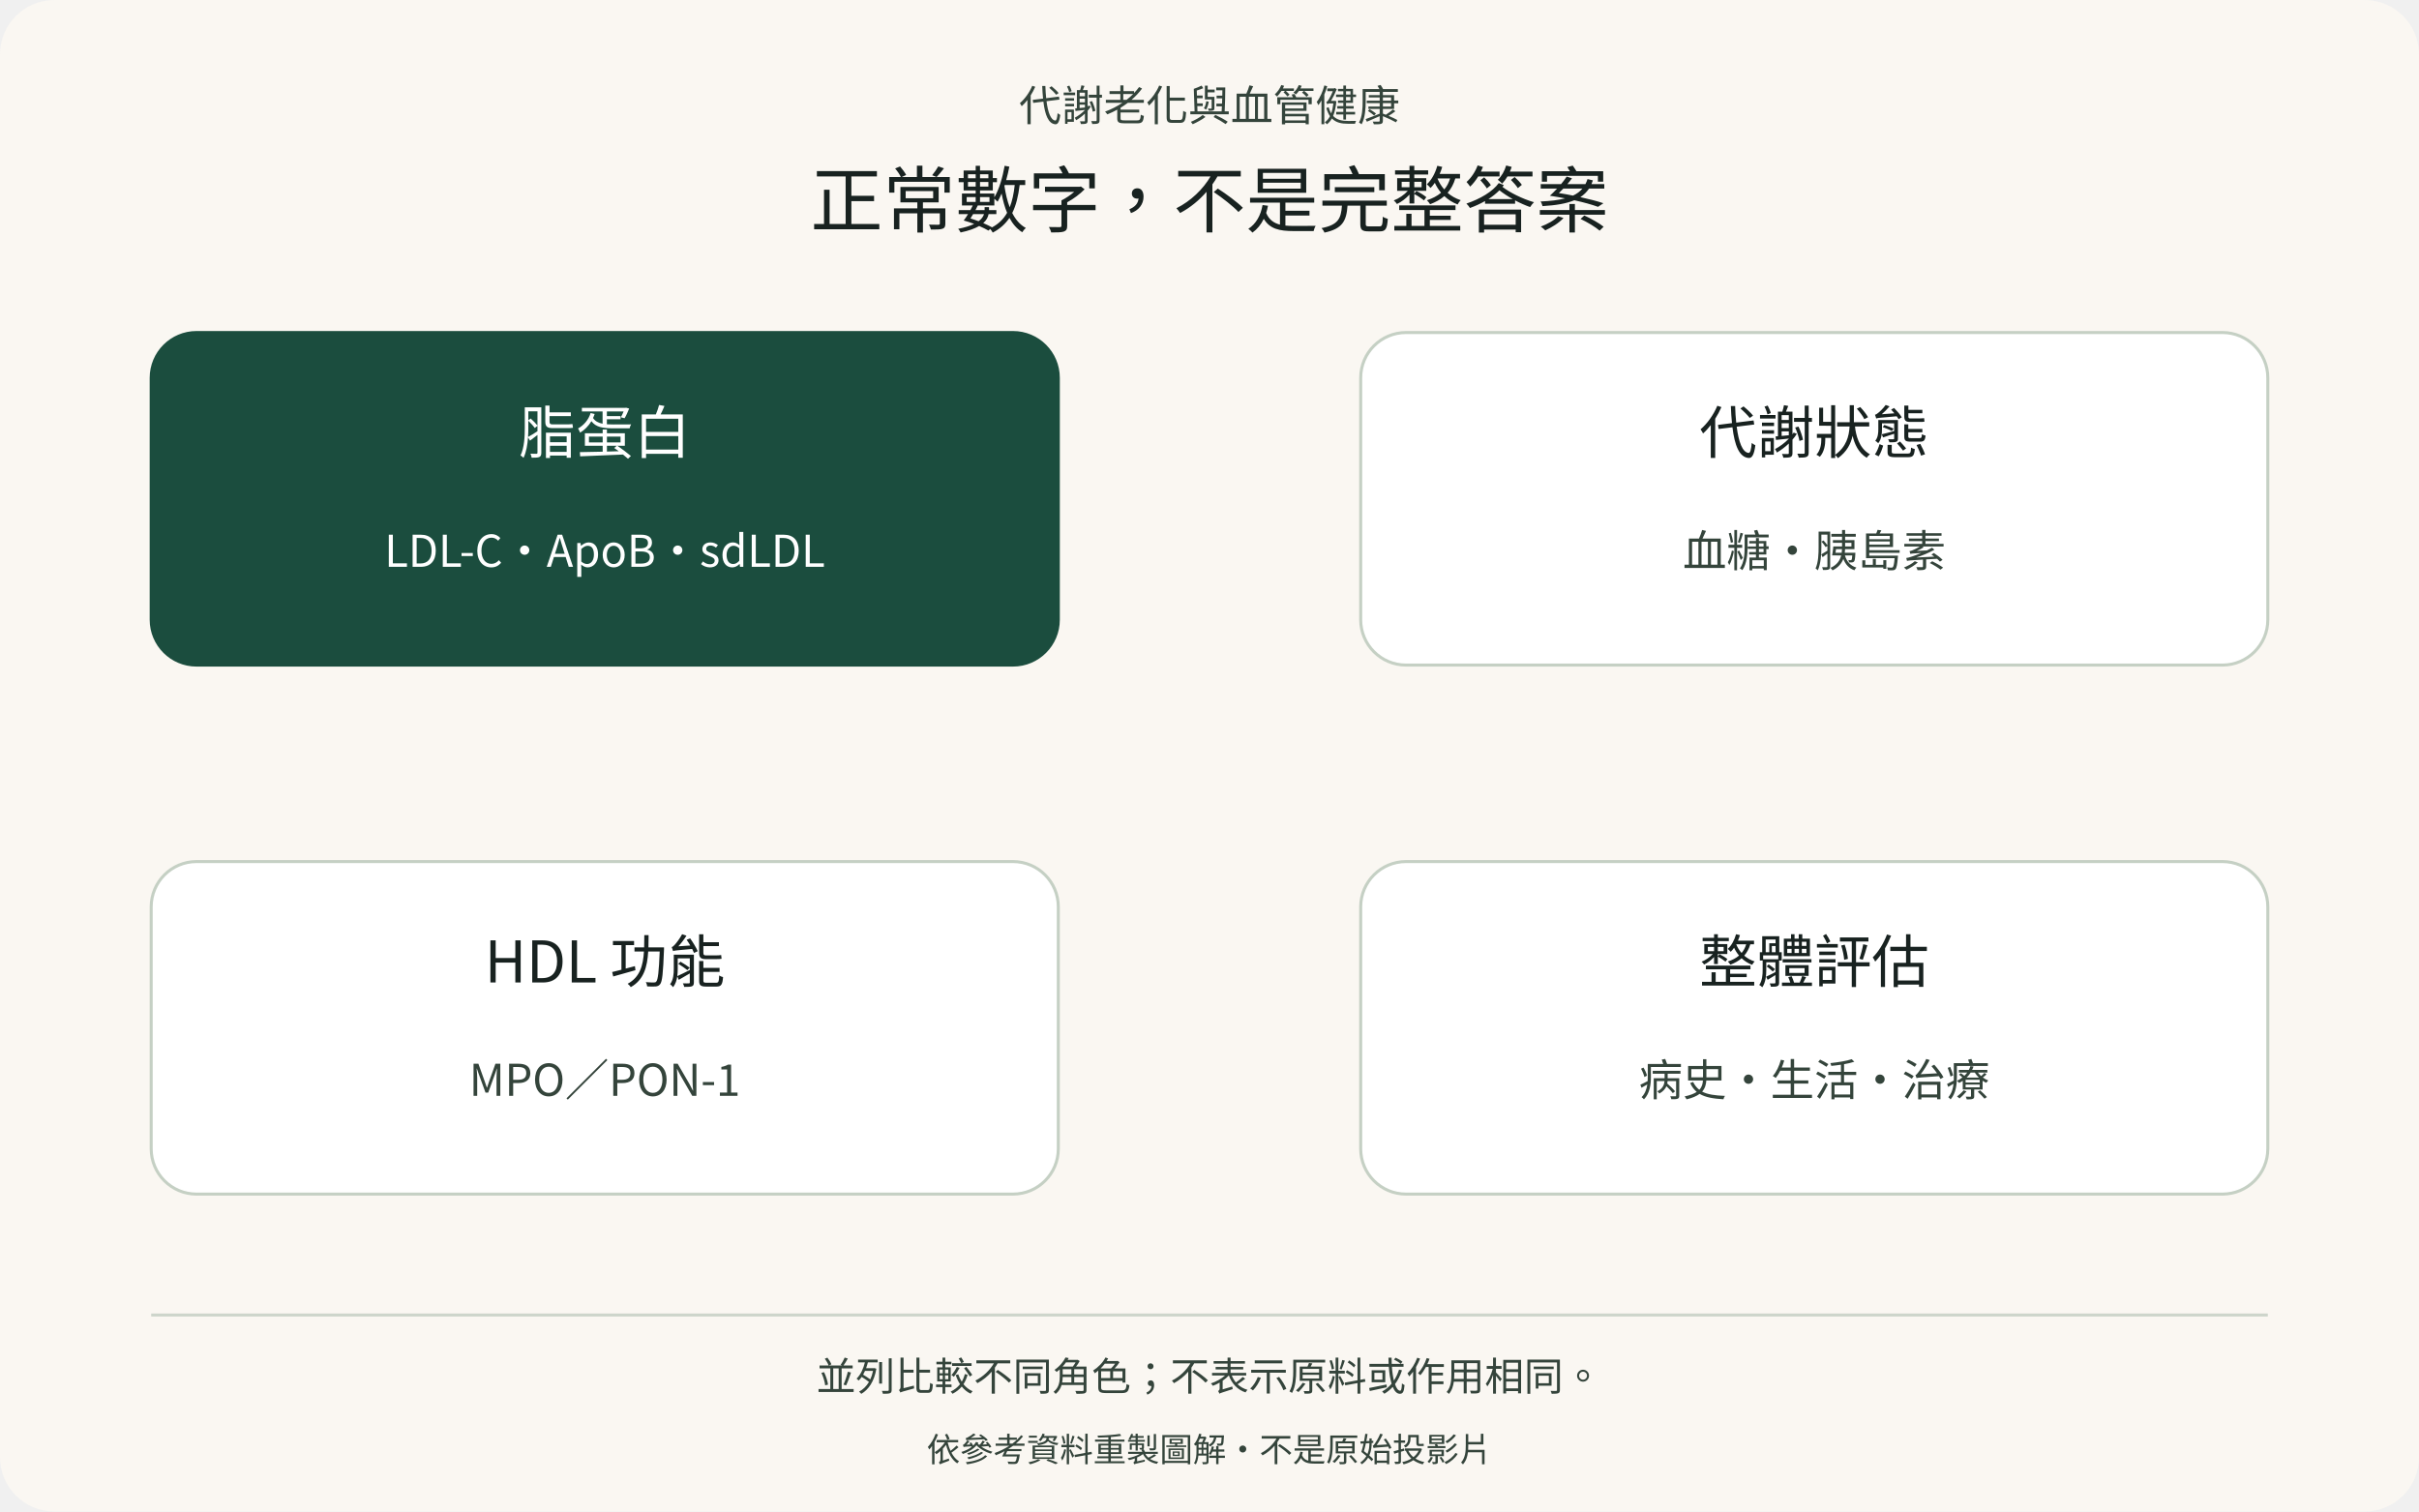
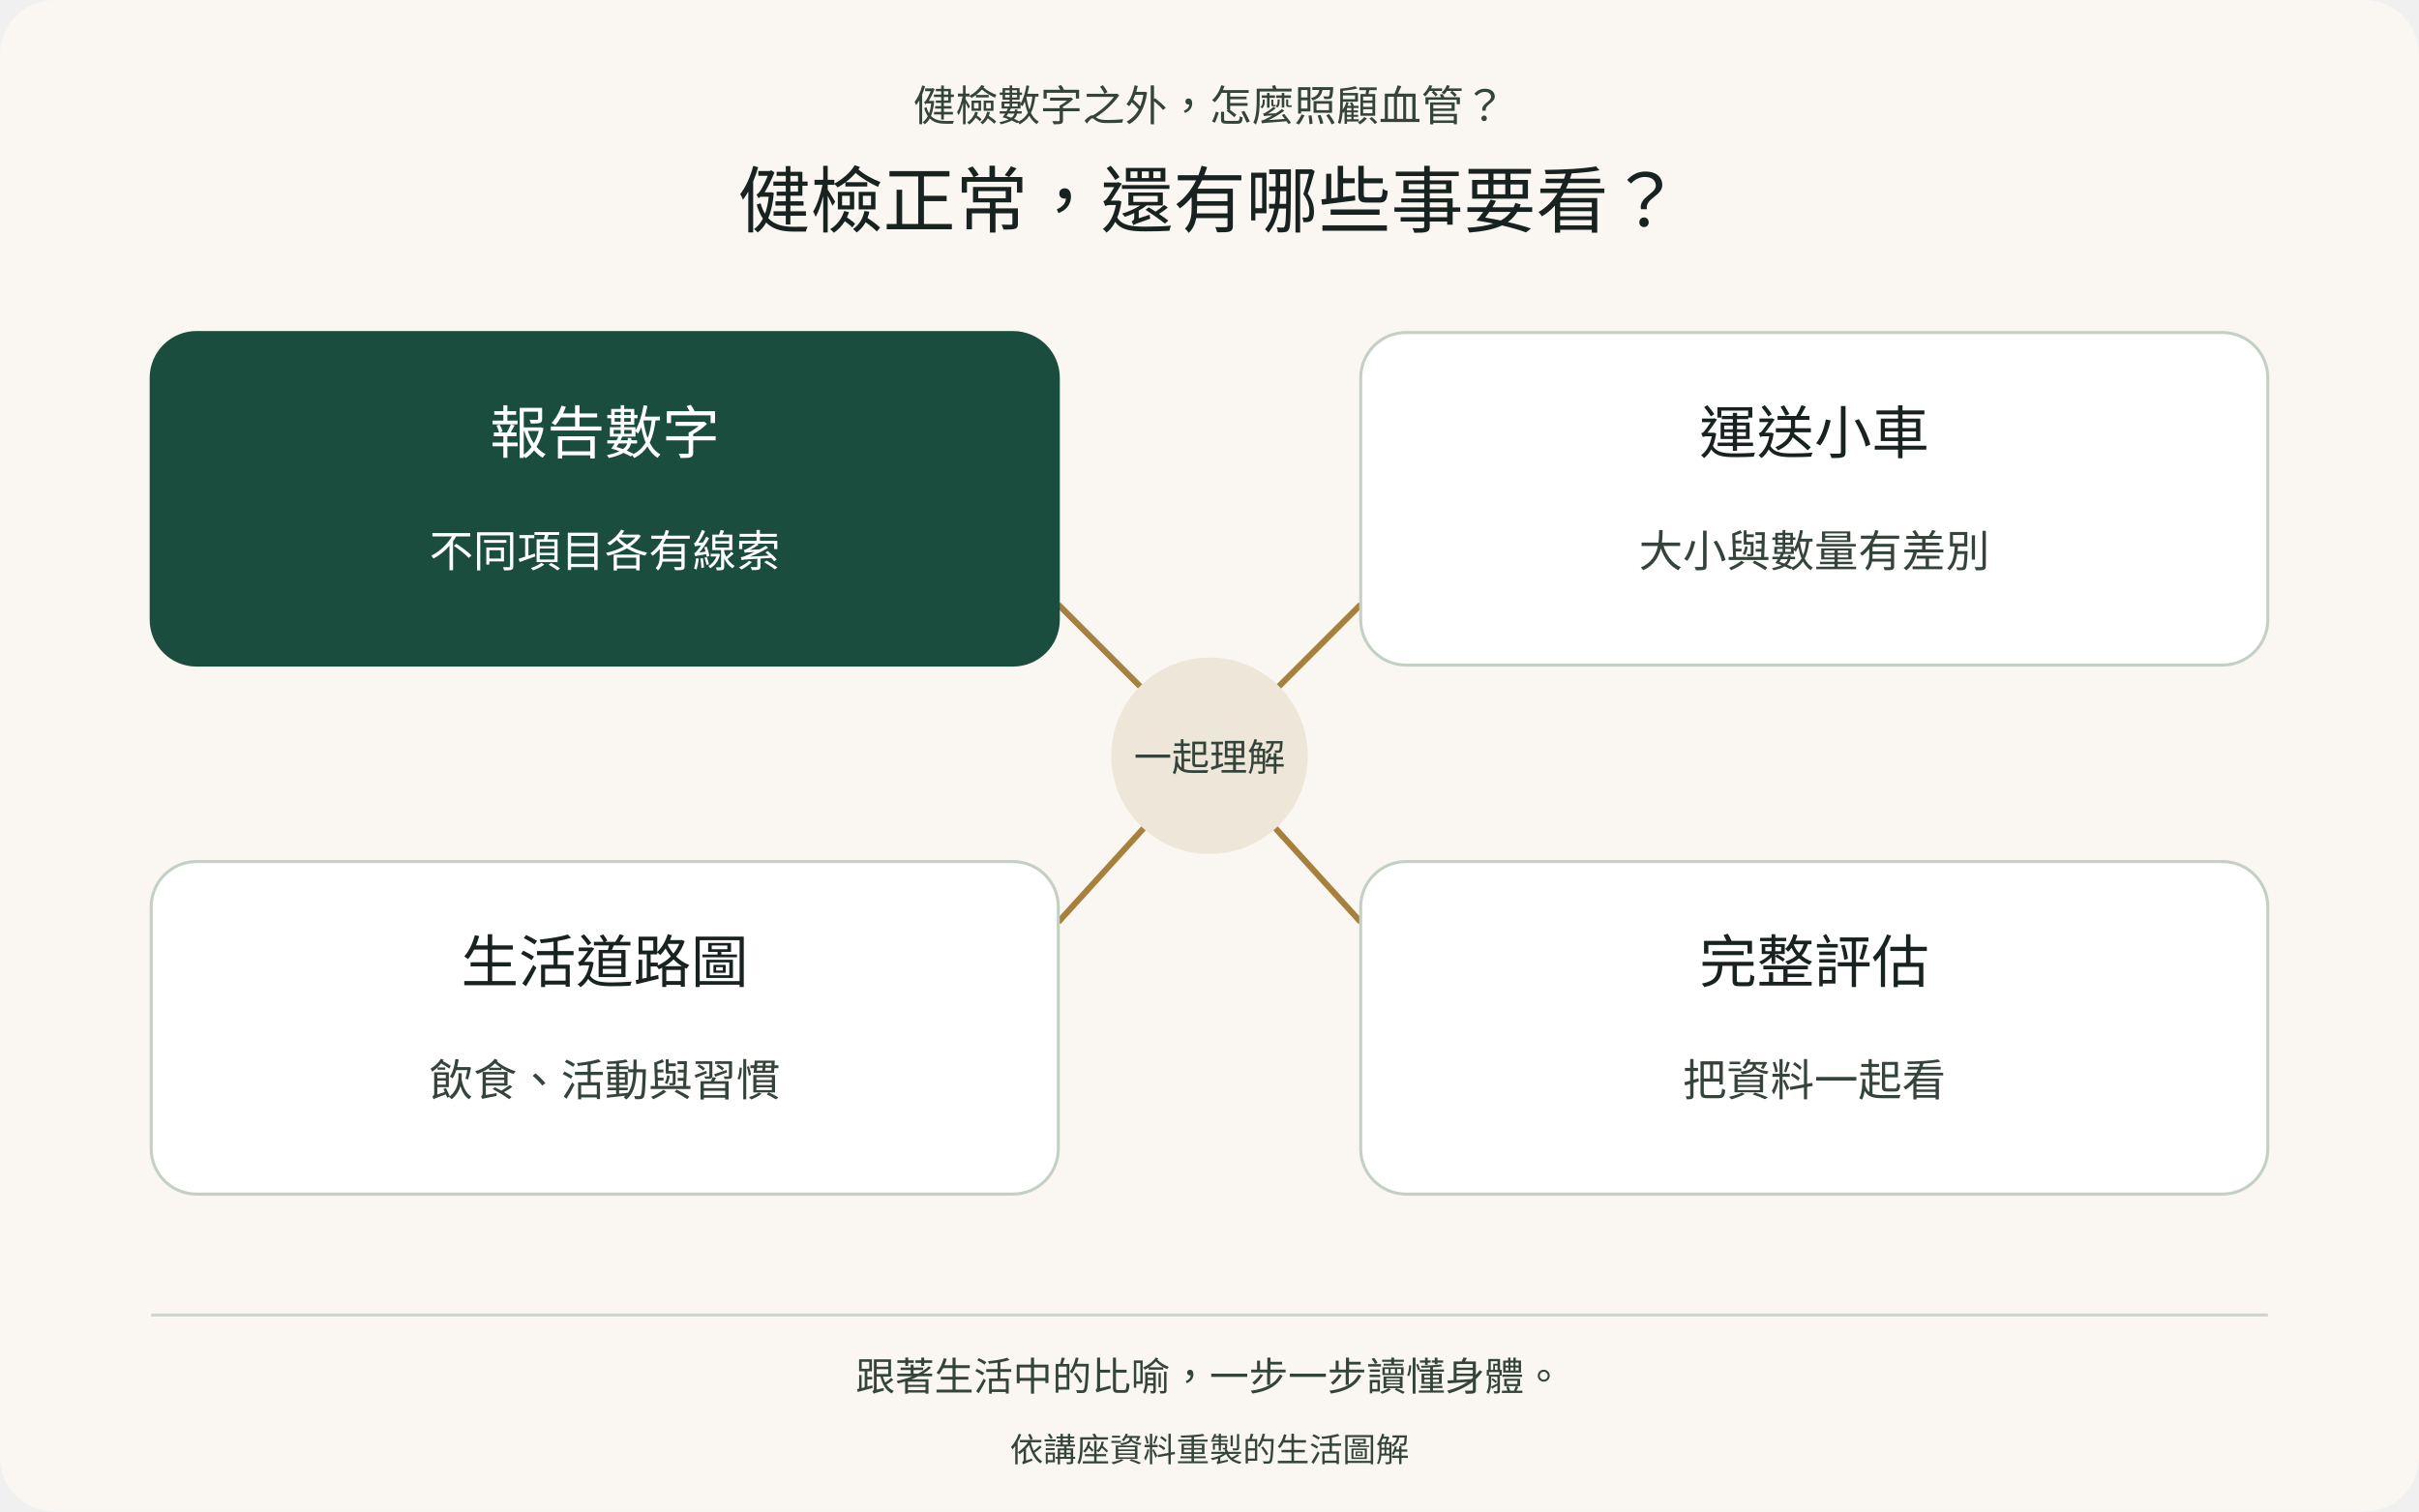
<svg xmlns="http://www.w3.org/2000/svg" width="1600" height="1000" viewBox="0 0 1600 1000" role="img" aria-labelledby="title desc">
  <defs>
    <marker id="arrow" viewBox="0 0 10 10" refX="9" refY="5" markerWidth="4" markerHeight="4" orient="auto">
      <path d="M0 0 10 5 0 10" fill="#A7803D" />
    </marker>
  </defs>
  <rect width="1600" height="1000" rx="36" fill="#FAF7F2" />
  <g font-family="-apple-system,BlinkMacSystemFont,'Noto Sans CJK TC','PingFang TC',sans-serif">
    <text x="800" y="80" text-anchor="middle" font-size="28" fill="#34443B">
-       <tspan x="800" dy="0">代謝老化與血管健康</tspan>
+       <tspan x="800" dy="0">健檢數字之外，怎麼照顧血管？</tspan>
    </text>
    <text x="800" y="150" text-anchor="middle" font-size="48" fill="#182220">
-       <tspan x="800" dy="0">正常數字，不是完整答案</tspan>
+       <tspan x="800" dy="0">健檢正常，還有哪些事要看？</tspan>
    </text>
+     <path d="M700 400 L800 500 L900 400 M800 500 L700 610 M800 500 L900 610" fill="none" stroke="#A7803D" stroke-width="4" />
    <g>
      <rect x="100" y="220" width="600" height="220" rx="30" fill="#1B4D3E" stroke="#1B4D3E" stroke-width="2" />
      <text x="400" y="300" text-anchor="middle" font-size="38" fill="#FFFFFF">
-         <tspan x="400" dy="0">脂蛋白</tspan>
+         <tspan x="400" dy="0">報告數字</tspan>
      </text>
      <text x="400" y="375" text-anchor="middle" font-size="29" fill="#FFFFFF">
-         <tspan x="400" dy="0">LDL-C・ApoB・sdLDL</tspan>
+         <tspan x="400" dy="0">不同項目各有線索</tspan>
      </text>
    </g>
    <g>
      <rect x="900" y="220" width="600" height="220" rx="30" fill="#FFFFFF" stroke="#C5D0C4" stroke-width="2" />
      <text x="1200" y="300" text-anchor="middle" font-size="38" fill="#182220">
-         <tspan x="1200" dy="0">代謝狀態</tspan>
+         <tspan x="1200" dy="0">運送小車</tspan>
      </text>
      <text x="1200" y="375" text-anchor="middle" font-size="29" fill="#34443B">
-         <tspan x="1200" dy="0">血糖・胰島素</tspan>
+         <tspan x="1200" dy="0">大小與數量有差別</tspan>
      </text>
    </g>
    <g>
      <rect x="100" y="570" width="600" height="220" rx="30" fill="#FFFFFF" stroke="#C5D0C4" stroke-width="2" />
      <text x="400" y="650" text-anchor="middle" font-size="38" fill="#182220">
-         <tspan x="400" dy="0">HDL 功能</tspan>
+         <tspan x="400" dy="0">生活道路圖</tspan>
      </text>
      <text x="400" y="725" text-anchor="middle" font-size="29" fill="#34443B">
-         <tspan x="400" dy="0">MPO／PON-1</tspan>
+         <tspan x="400" dy="0">飲食、活動與習慣</tspan>
      </text>
    </g>
    <g>
      <rect x="900" y="570" width="600" height="220" rx="30" fill="#FFFFFF" stroke="#C5D0C4" stroke-width="2" />
      <text x="1200" y="650" text-anchor="middle" font-size="38" fill="#182220">
-         <tspan x="1200" dy="0">整體評估</tspan>
+         <tspan x="1200" dy="0">完整評估</tspan>
      </text>
      <text x="1200" y="725" text-anchor="middle" font-size="29" fill="#34443B">
-         <tspan x="1200" dy="0">病史・生活・治療</tspan>
+         <tspan x="1200" dy="0">把資料一起看</tspan>
      </text>
    </g>
+     <circle cx="800" cy="500" r="65" fill="#EEE7D9" />
+     <text x="800" y="510" text-anchor="middle" font-size="25" fill="#34443B">
+       <tspan x="800" dy="0">一起理解</tspan>
+     </text>
    <path d="M100 870 H1500" stroke="#CDD5CB" stroke-width="2" />
    <text x="800" y="920" text-anchor="middle" font-size="26" fill="#34443B">
-       <tspan x="800" dy="0">並列比較不同角色；不表示原料或作用相同。</tspan>
+       <tspan x="800" dy="0">跟著生活中的比喻，一步一步讀懂身體。</tspan>
    </text>
    <text x="800" y="967" text-anchor="middle" font-size="22" fill="#34443B">
-       <tspan x="800" dy="0">依參考資料重製圖解・不是原始投影片</tspan>
+       <tspan x="800" dy="0">依講座資料重製的生活圖解</tspan>
    </text>
  </g>
</svg>
